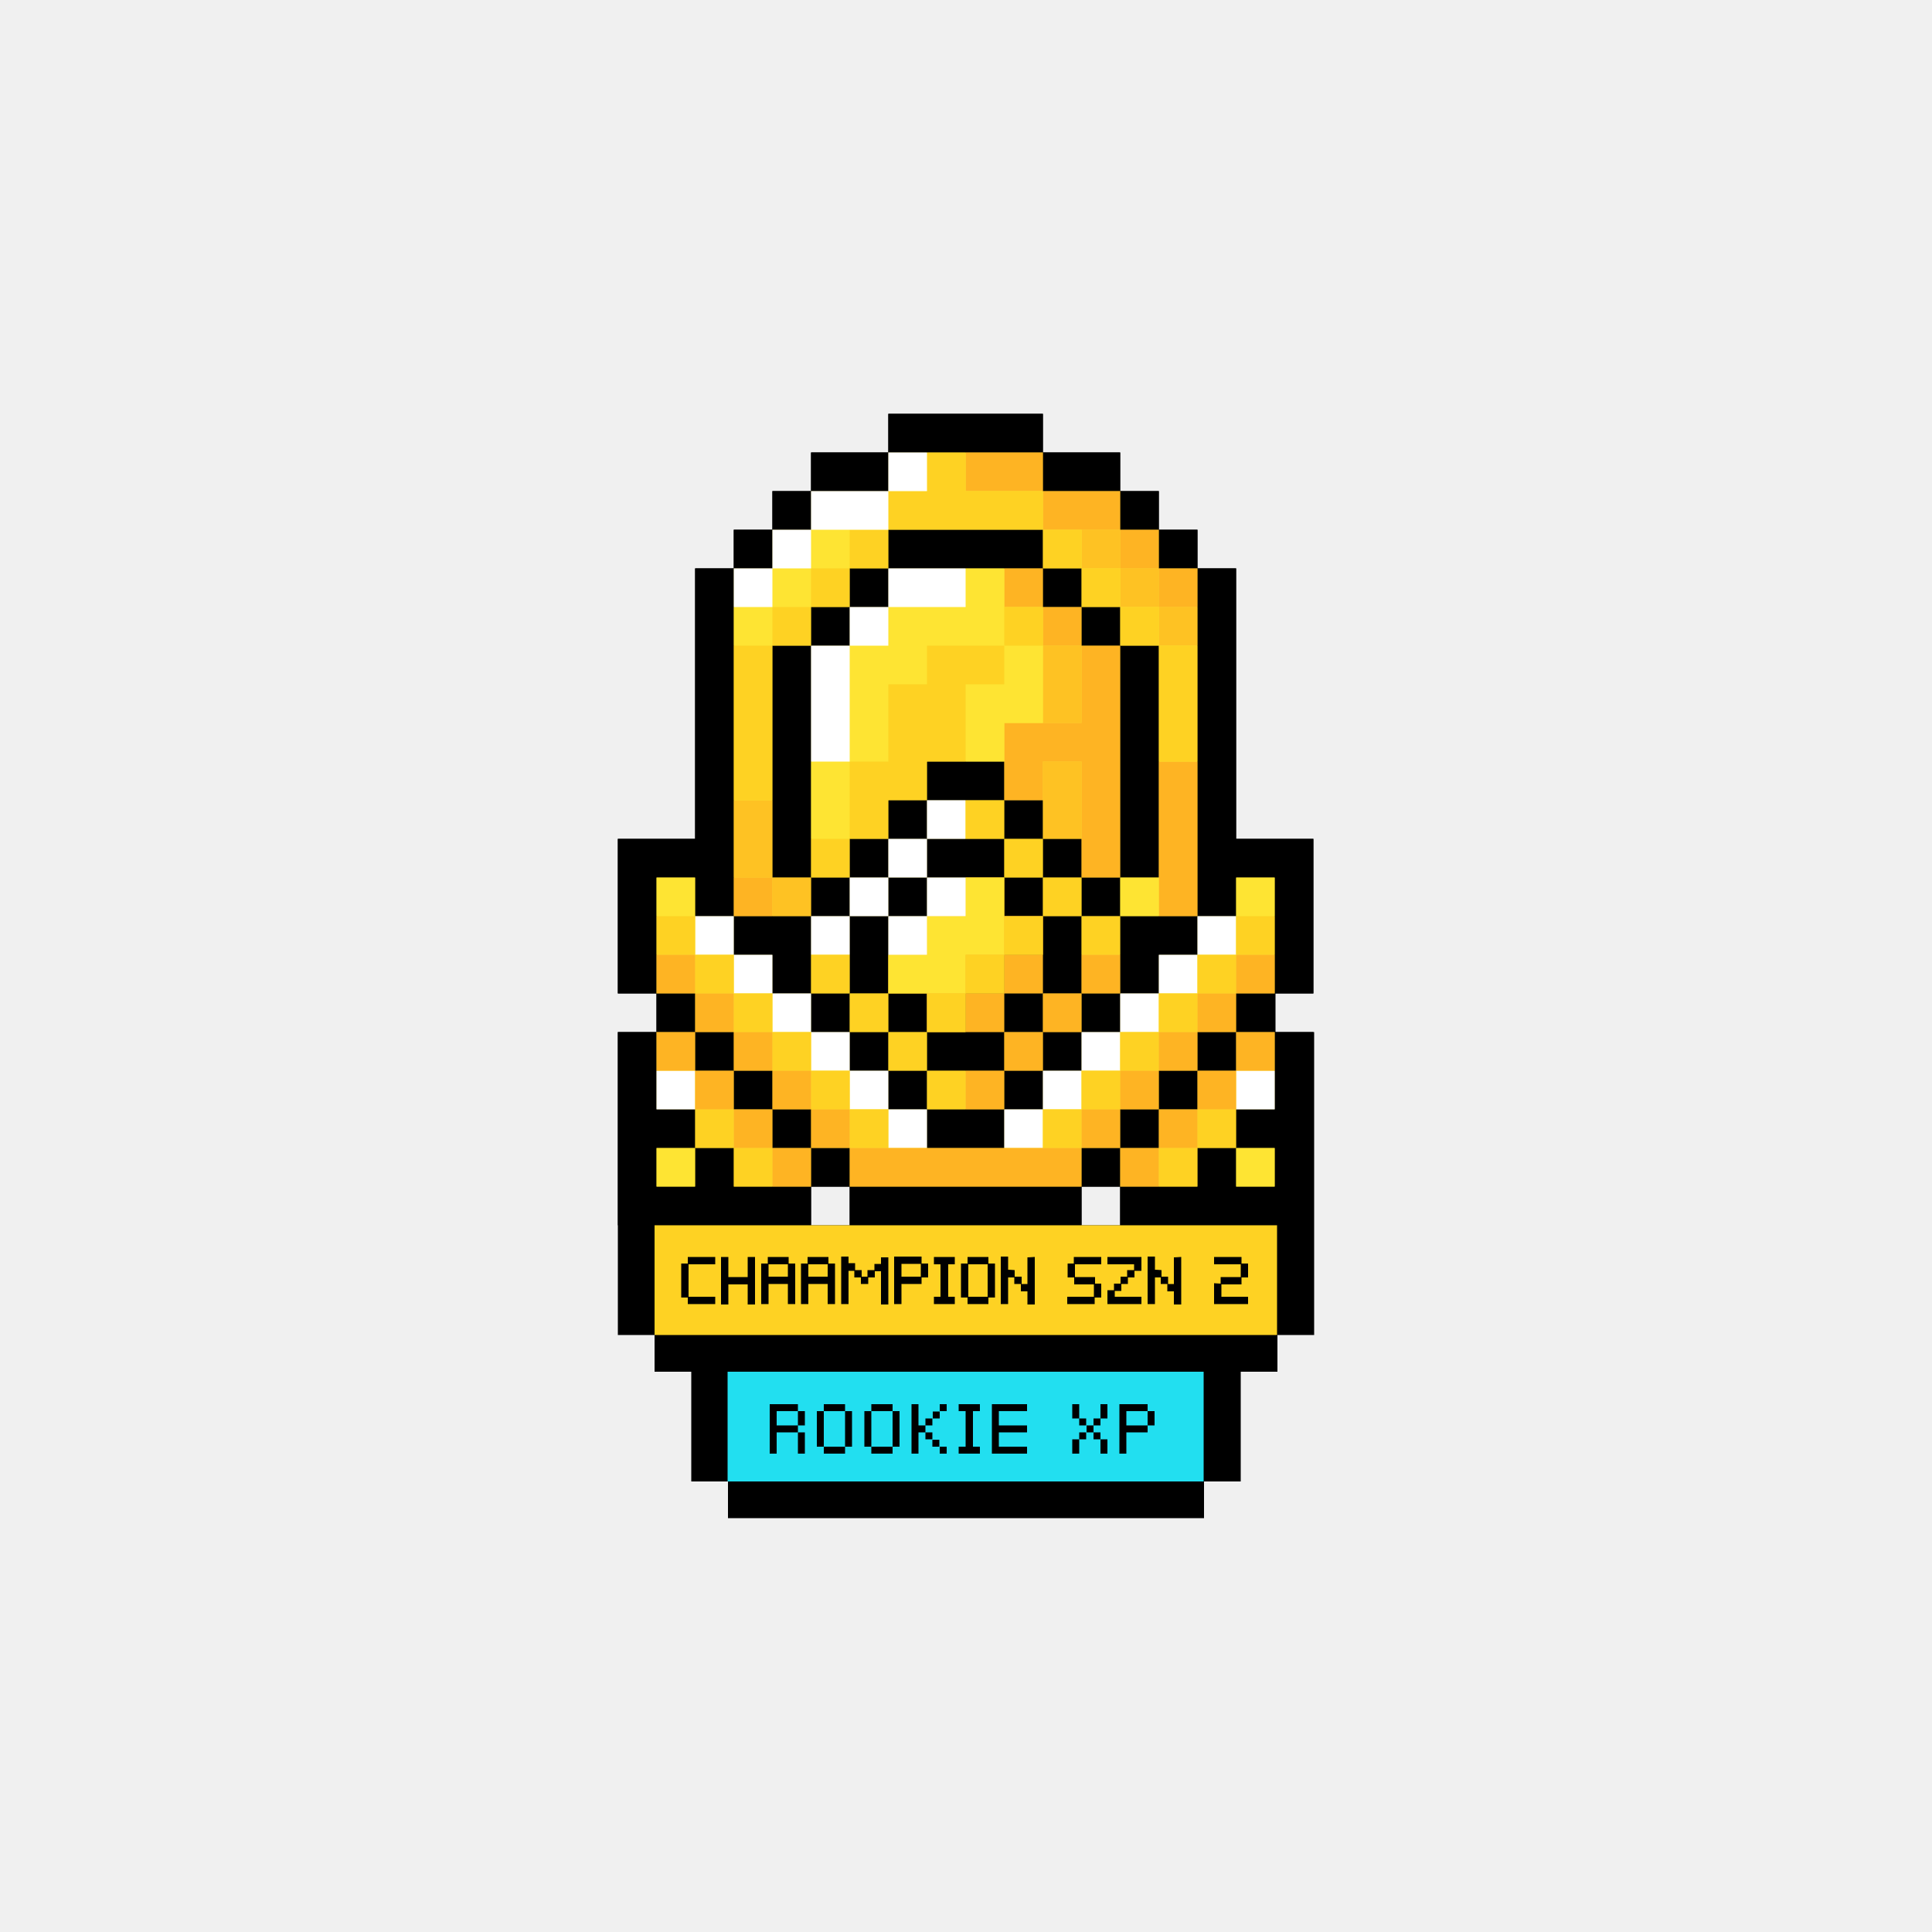
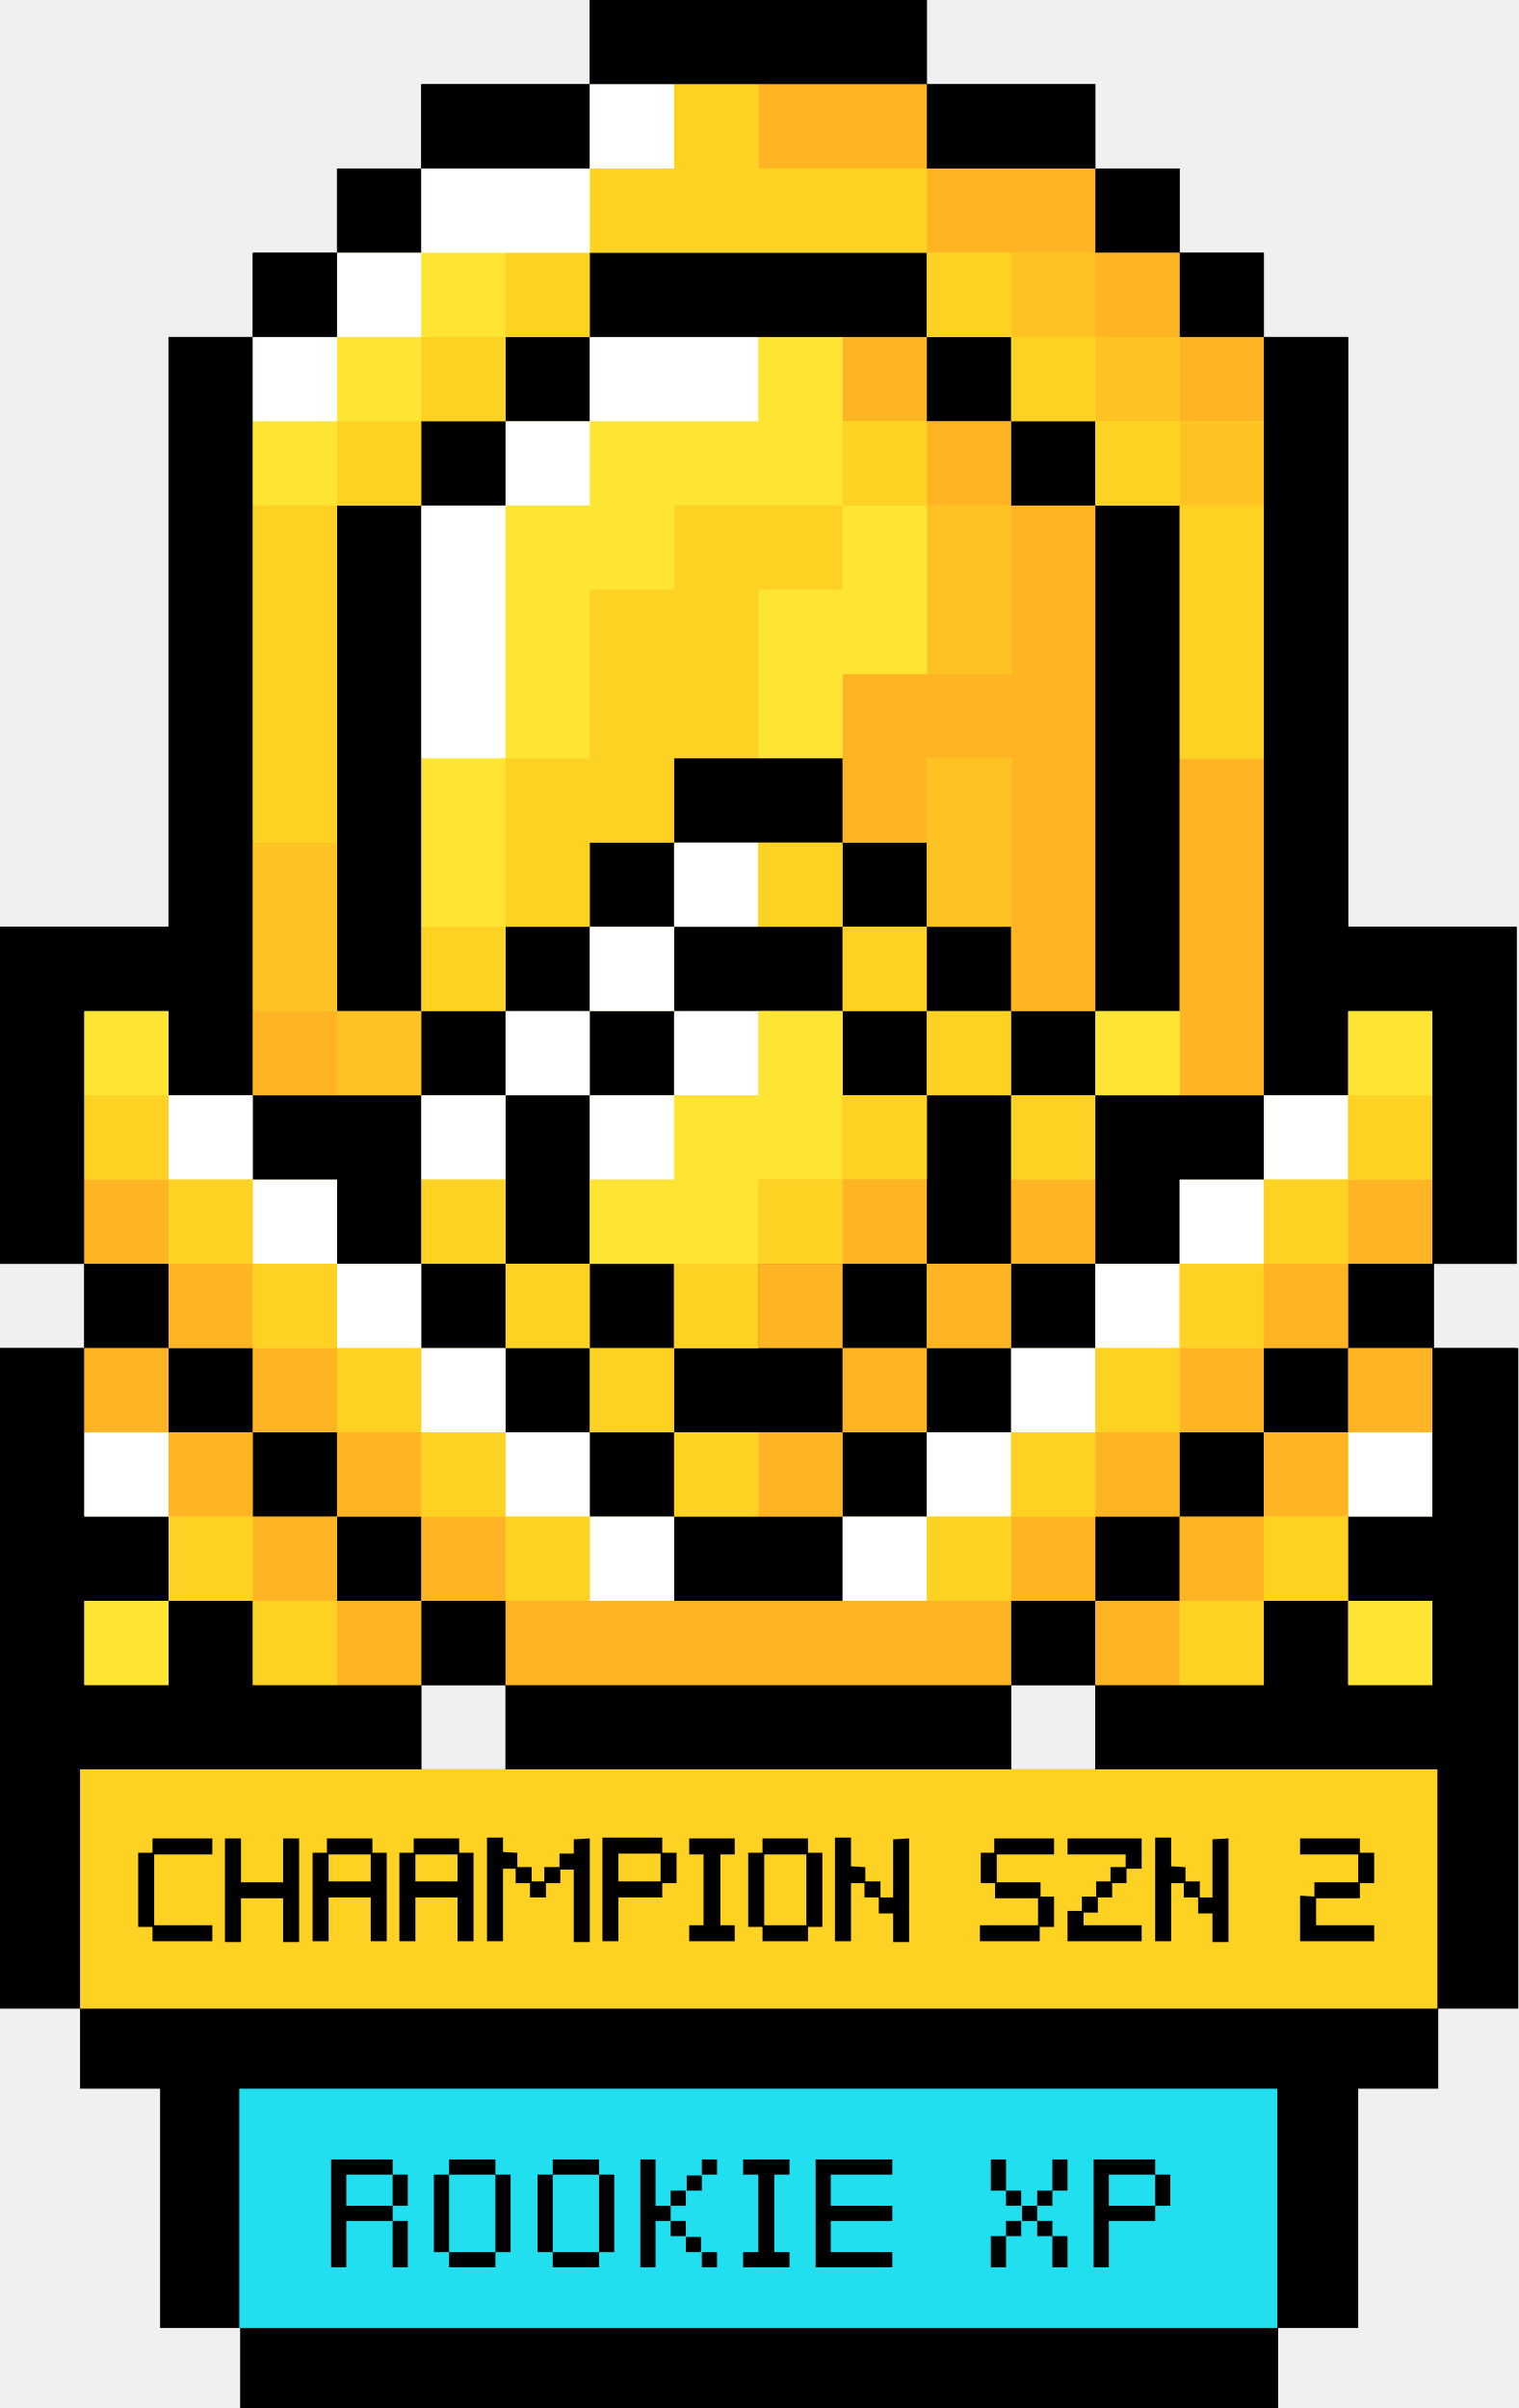
- <svg xmlns="http://www.w3.org/2000/svg" viewBox="0 0 500 500">
-   <path d="M339.9 257.1v-40h-20v-70h-10v-10h-10v-10h-10v-10h-20v-10h-40v10h-20v10h-10v10h-10v10h-10v70h-20v40h10v10h-10v50 28.4h9.5v9.5h9.5v28.4h9.5v9.5h123.2v-9.5h9.5V355h9.5v-9.5h9.5v-78.4h-10v-10h9.8zm-130 60v-10h10v10h-10zm70 0v-10h10v10h-10z" />
+ <svg xmlns="http://www.w3.org/2000/svg" viewBox="0 0 180.2 285.8">
+   <path d="M180 150v-40h-20V40h-10V30h-10V20h-10V10h-20V0H70v10H50v10H40v10H30v10H20v70H0v40h10v10H0v50 28.4h9.5v9.5H19v28.4h9.5v9.5h123.2v-9.5h9.5v-28.4h9.5v-9.5h9.5V160h-10v-10h9.8 0zM50 210v-10h10v10H50zm70 0v-10h10v10h-10z" />
  <g fill="#fee433">
-     <path d="M209.9 237.1v-10h-10v-60h10v-10h10v-10h10v-10h40v10h10v10h10v10h10v60h-10v10h20v-90h-10v-10h-10v-10h-20v-10h-40v10h-20v10h-10v10h-10v90h20z" />
-     <path d="M319.9 227.1v10h-10v10h-10v10h-10v10h-10v10h-10v10h-10v10h-20v-10h-10v-10h-10v-10h-10v-10h-10v-10h-10v-10h-10v-10h-10v30h10v10h10v10h10v10h10v10h10v10h60v-10h10v-10h10v-10h10v-10h10v-10h10v-30h-10zm-150 70h10v10h-10zm150 0h10v10h-10zm-100-80h10v-10h10v-10h20v10h10v10h10v10h10v-60h-10v-10h-10v-10h-40v10h-10v10h-10v60h10v-10z" />
-     <path d="M269.9 237.1h-10v-10h-20v10h-10v20h10v10h20v-10h10v-20zm-20-20h10v-10h-20v10h10z" />
-     <path d="M229.9 217.1h10v10h-10z" />
-     <path d="M219.9 227.1h10v10h-10zm10 40h10v10h-10zm40-40h10v10h-10z" />
-     <path d="M259.9 217.1h10v10h-10zm-40 30v-10h-10v20h10v-10z" />
-     <path d="M289.9 237.1h-10v20h10v-20zm-70 20h10v10h-10zm40 10h10v10h-10z" />
-     <path d="M249.9 277.1h-10v10h20v-10h-10zm20-20h10v10h-10zm-70 30h-10v-10h-10v-10h-10v20h10v10h10v10h20v-10h-10v-10zm110-10v10h-10v10h-10v10h20v-10h10v-10h10v-20h-10v10h-10z" />
+     <path d="M50 130v-10H40V60h10V50h10V40h10V30h40v10h10v10h10v10h10v60h-10v10h20V40h-10V30h-10V20h-20V10H70v10H50v10H40v10H30v90h20z" />
+     <path d="M160 120v10h-10v10h-10v10h-10v10h-10v10h-10v10h-10v10H80v-10H70v-10H60v-10H50v-10H40v-10H30v-10H20v-10H10v30h10v10h10v10h10v10h10v10h10v10h60v-10h10v-10h10v-10h10v-10h10v-10h10v-30h-10zM10 190h10v10H10v-10zm150 0h10v10h-10v-10zM60 110h10v-10h10V90h20v10h10v10h10v10h10V60h-10V50h-10V40H70v10H60v10H50v60h10v-10z" />
+     <path d="M110 130h-10v-10H80v10H70v20h10v10h20v-10h10v-20zm-20-20h10v-10H80v10h10z" />
+     <path d="M70,110h10v10H70V110z" />
+     <path d="M60 120h10v10H60v-10zm10 40h10v10H70v-10zm40-40h10v10h-10v-10z" />
+     <path d="M100 110h10v10h-10v-10zm-40 30v-10H50v20h10v-10z" />
+     <path d="M130 130h-10v20h10v-20zm-70 20h10v10H60v-10zm40 10h10v10h-10v-10z" />
+     <path d="M90 170H80v10h20v-10H90zm20-20h10v10h-10v-10zm-70 30H30v-10H20v-10H10v20h10v10h10v10h20v-10H40v-10zm110-10v10h-10v10h-10v10h20v-10h10v-10h10v-20h-10v10h-10z" />
  </g>
-   <path d="M279.9 127.1h10v-10h-20v10h10z" />
-   <path d="M289.9 127.1h10v10h-10z" />
-   <path d="M299.9 137.1h10v10h-10zm-70-10v-10h-20v10h20z" />
-   <path d="M199.9 127.1h10v10h-10z" />
-   <path d="M189.9 137.1h10v10h-10zm100 50v40h10v-60h-10v20zm-80 20v-40h-10v60h10v-20zm40-90h20v-10h-40v10h20zm0 30h20v-10h-40v10h20z" />
-   <path d="M269.9 147.1h10v10h-10z" />
-   <path d="M279.9 157.1h10v10h-10zm-60-10h10v10h-10z" />
-   <path d="M209.9 157.1h10v10h-10zm30 130v10h20v-10h-20zm20-80v-10h-20v10h20zm-20 60v10h20v-10h-20z" />
-   <path d="M259.9 257.1h10v10h-10zm0-50h10v10h-10zm20 20h10v10h-10z" />
-   <path d="M289.9 237.1v20h10v-10h10v-10h-20zm-20-20h10v10h-10zm50 40h10v10h-10z" />
-   <path d="M329.9 217.1h-10v-70h-10v90h10v-10h10v30h10v-40h-10zm-50 40h10v10h-10z" />
-   <path d="M269.9 267.1h10v10h-10z" />
-   <path d="M259.9 277.1h10v10h-10zm-80-10h10v10h-10z" />
-   <path d="M189.9 277.1h10v10h-10z" />
-   <path d="M199.9 287.1h10v10h-10z" />
-   <path d="M209.9 297.1h10v10h-10z" />
-   <path d="M189.9 307.1v-10h-10v10h-10v-10h10v-10h-10v-20h-10v50h50v-10h-20zm120-40h10v10h-10z" />
-   <path d="M299.9 277.1h10v10h-10z" />
-   <path d="M289.9 287.1h10v10h-10z" />
-   <path d="M279.9 297.1h10v10h-10z" />
-   <path d="M259.9 307.1h-40v10h60v-10h-20zm70-20h-10v10h10v10h-10v-10h-10v10h-20v10h50v-50h-10v20zm-100-30h10v10h-10zm20-40h-10v10h20v-10h-10z" />
-   <path d="M259.9 227.1h10v10h-10zm-30 0h10v10h-10z" />
-   <path d="M269.9 247.1v10h10v-20h-10v10zm-40-10h-10v20h10v-20z" />
-   <path d="M229.9 207.1h10v10h-10zm-20 20h10v10h-10z" />
-   <path d="M209.9 237.1h-20v10h10v10h10v-20zm10-20h10v10h-10zm-50 40h10v10h-10z" />
-   <path d="M169.9 237.1v-10h10v10h10v-90h-10v70h-20v40h10v-20zm40 20h10v10h-10z" />
-   <path d="M219.9 267.1h10v10h-10z" />
-   <path d="M229.9 277.1h10v10h-10zm20-20h10v10h-10z" />
-   <path d="M259.9 247.1h10v10h-10z" />
+   <path d="M120 20h10V10h-20v10h10z" />
+   <path d="M130,20h10v10h-10V20z" />
+   <path d="M140 30h10v10h-10V30zM70 20V10H50v10h20z" />
+   <path d="M40,20h10v10H40V20z" />
+   <path d="M30 30h10v10H30V30zm100 50v40h10V60h-10v20zm-80 20V60H40v60h10v-20zm40-90h20V0H70v10h20zm0 30h20V30H70v10h20z" />
+   <path d="M110,40h10v10h-10V40z" />
+   <path d="M120 50h10v10h-10V50zM60 40h10v10H60V40z" />
+   <path d="M50 50h10v10H50V50zm30 130v10h20v-10H80zm20-80V90H80v10h20zm-20 60v10h20v-10H80z" />
+   <path d="M100 150h10v10h-10v-10zm0-50h10v10h-10v-10zm20 20h10v10h-10v-10z" />
+   <path d="M130 130v20h10v-10h10v-10h-20zm-20-20h10v10h-10v-10zm50 40h10v10h-10v-10z" />
+   <path d="M170 110h-10V40h-10v90h10v-10h10v30h10v-40h-10zm-50 40h10v10h-10v-10z" />
+   <path d="M110,160h10v10h-10V160z" />
+   <path d="M100 170h10v10h-10v-10zm-80-10h10v10H20v-10z" />
+   <path d="M30,170h10v10H30V170z" />
+   <path d="M40,180h10v10H40V180z" />
+   <path d="M50,190h10v10H50V190z" />
+   <path d="M30 200v-10H20v10H10v-10h10v-10H10v-20H0v50h50v-10H30zm120-40h10v10h-10v-10z" />
+   <path d="M140,170h10v10h-10V170z" />
+   <path d="M130,180h10v10h-10V180z" />
+   <path d="M120,190h10v10h-10V190z" />
+   <path d="M100 200H60v10h60v-10h-20zm70-20h-10v10h10v10h-10v-10h-10v10h-20v10h50v-50h-10v20zM70 150h10v10H70v-10zm20-40H80v10h20v-10H90z" />
+   <path d="M100 120h10v10h-10v-10zm-30 0h10v10H70v-10z" />
+   <path d="M110 140v10h10v-20h-10v10zm-40-10H60v20h10v-20z" />
+   <path d="M70 100h10v10H70v-10zm-20 20h10v10H50v-10z" />
+   <path d="M50 130H30v10h10v10h10v-20zm10-20h10v10H60v-10zm-50 40h10v10H10v-10z" />
+   <path d="M10 130v-10h10v10h10V40H20v70H0v40h10v-20zm40 20h10v10H50v-10z" />
+   <path d="M60,160h10v10H60V160z" />
+   <path d="M70 170h10v10H70v-10zm20-20h10v10H90v-10z" />
+   <path d="M100,140h10v10h-10V140z" />
  <g fill="#feb423">
-     <path d="M239.9 257.1h10v10h-10z" />
-     <path d="M249.9 247.1h10v10h-10z" />
-     <path d="M259.9 237.1h10v10h-10z" />
-     <path d="M249.9 227.1v10h-10v10h-10v10h20v-10h10v-20h-10z" />
+     <path d="M80,150h10v10H80V150z" />
+     <path d="M90,140h10v10H90V140z" />
+     <path d="M100,130h10v10h-10V130z" />
+     <path d="M90,120v10H80v10H70v10h20v-10h10v-20H90z" />
  </g>
  <g fill="#fec223">
-     <path d="M269.9 177.1v10h10v-20h-10v10zm0 30v10h10v-20h-10v10zm10-70h10v10h-10z" />
-     <path d="M289.9 147.1h10v10h-10z" />
-     <path d="M299.9 157.1h10v10h-10zm-100 50h-10v20h10v-20z" />
-     <path d="M199.9 227.1h10v10h-10z" />
+     <path d="M110 70v10h10V60h-10v10zm0 30v10h10V90h-10v10zm10-70h10v10h-10V30z" />
+     <path d="M130,40h10v10h-10V40z" />
+     <path d="M140 50h10v10h-10V50zM40 100H30v20h10v-20z" />
+     <path d="M40,120h10v10H40V120z" />
  </g>
  <g fill="#feb423">
-     <path d="M259.9 117.1h-10v10h20v-10h-10z" />
-     <path d="M279.9 127.1h-10v10h20v-10h-10z" />
-     <path d="M289.9 137.1h10v10h-10z" />
-     <path d="M299.9 147.1h10v10h-10zm0 60v30h10v-40h-10v10zm-110 20h10v10h-10zm90-60v20h-20v20h10v-10h10v30h10v-60h-10zm-20-20h10v10h-10z" />
-     <path d="M269.9 157.1h10v10h-10zm-20 100h10v10h-10z" />
-     <path d="M259.9 247.1h10v10h-10z" />
+     <path d="M100,10H90v10h20V10H100z" />
+     <path d="M120 20h-10v10h20V20h-10z" />
+     <path d="M130,30h10v10h-10V30z" />
+     <path d="M140 40h10v10h-10V40zm0 60v30h10V90h-10v10zM30 120h10v10H30v-10zm90-60v20h-20v20h10V90h10v30h10V60h-10zm-20-20h10v10h-10V40z" />
+     <path d="M110 50h10v10h-10V50zM90 150h10v10H90v-10z" />
+     <path d="M100,140h10v10h-10V140z" />
  </g>
  <g fill="#fee433">
-     <path d="M259.9 147.1h-10v10h-20v10h-10v30h10v-20h10v-10h20v-20z" />
-     <path d="M209.9 207.1v10h10v-20h-10v10zm50-30h-10v20h10v-10h10v-20h-10v10zm-50-40h10v10h-10z" />
-     <path d="M199.9 147.1h10v10h-10z" />
-     <path d="M189.9 157.1h10v10h-10zm100 70h10v10h-10zm30 0h10v10h-10zm-150 70h10v10h-10zm150 0h10v10h-10zm-150-70h10v10h-10zm80 10h-10v10h-10v10h20v-10h10v-20h-10v10z" />
+     <path d="M100,40H90v10H70v10H60v30h10V70h10V60h20V40z" />
+     <path d="M50 100v10h10V90H50v10zm50-30H90v20h10V80h10V60h-10v10zM50 30h10v10H50V30z" />
+     <path d="M40,40h10v10H40V40z" />
+     <path d="M30 50h10v10H30V50zm100 70h10v10h-10v-10zm30 0h10v10h-10v-10zM10 190h10v10H10v-10zm150 0h10v10h-10v-10zM10 120h10v10H10v-10zm80 10H80v10H70v10h20v-10h10v-20H90v10z" />
  </g>
  <g fill="#fed223">
-     <path d="M209.9 217.1h10v10h-10z" />
-     <path d="M239.9 177.1h-10v20h-10v20h10v-10h10v-10h10v-20h10v-10h-20v10z" />
-     <path d="M259.9 157.1h10v10h-10zm-40-20h10v10h-10z" />
-     <path d="M209.9 147.1h10v10h-10z" />
-     <path d="M199.9 157.1h10v10h-10zm60-30h-10v-10h-10v10h-10v10h40v-10h-10z" />
-     <path d="M269.9 137.1h10v10h-10z" />
-     <path d="M279.9 147.1h10v10h-10z" />
-     <path d="M289.9 157.1h10v10h-10zm-100 20v30h10v-40h-10v10z" />
-     <path d="M299.9 167.1v30h10v-30h-10zm-50 80h10v10h-10z" />
-     <path d="M239.9 257.1h10v10h-10zm20-20h10v10h-10z" />
+     <path d="M50,110h10v10H50V110z" />
+     <path d="M80,70H70v20H60v20h10v-10h10V90h10V70h10V60H80V70z" />
+     <path d="M100 50h10v10h-10V50zM60 30h10v10H60V30z" />
+     <path d="M50,40h10v10H50V40z" />
+     <path d="M40 50h10v10H40V50zm60-30H90V10H80v10H70v10h40V20h-10z" />
+     <path d="M110,30h10v10h-10V30z" />
+     <path d="M120,40h10v10h-10V40z" />
+     <path d="M130 50h10v10h-10V50zM30 70v30h10V60H30v10z" />
+     <path d="M140 60v30h10V60h-10zm-50 80h10v10H90v-10z" />
+     <path d="M80 150h10v10H80v-10zm20-20h10v10h-10v-10z" />
  </g>
  <g fill="#fff">
-     <path d="M239.9 147.1h-10v10h20v-10h-10zm-30 30v20h10v-30h-10v10z" />
-     <path d="M219.9 157.1h10v10h-10zm10-40h10v10h-10z" />
-     <path d="M229.9 137.1v-10h-20v10h20z" />
-     <path d="M199.9 137.1h10v10h-10z" />
-     <path d="M189.9 147.1h10v10h-10zm50 80h10v10h-10z" />
-     <path d="M229.9 237.1h10v10h-10zm30 50h10v10h-10z" />
-     <path d="M269.9 277.1h10v10h-10z" />
-     <path d="M279.9 267.1h10v10h-10z" />
-     <path d="M289.9 257.1h10v10h-10z" />
-     <path d="M299.9 247.1h10v10h-10z" />
-     <path d="M309.9 237.1h10v10h-10zm-140 40h10v10h-10zm150 0h10v10h-10zm-90 10h10v10h-10z" />
-     <path d="M219.9 277.1h10v10h-10z" />
-     <path d="M209.9 267.1h10v10h-10z" />
-     <path d="M199.9 257.1h10v10h-10z" />
-     <path d="M189.9 247.1h10v10h-10zm50-40h10v10h-10z" />
-     <path d="M229.9 217.1h10v10h-10zm-20 20h10v10h-10z" />
-     <path d="M219.9 227.1h10v10h-10zm-40 10h10v10h-10z" />
+     <path d="M80 40H70v10h20V40H80zM50 70v20h10V60H50v10z" />
+     <path d="M60 50h10v10H60V50zm10-40h10v10H70V10z" />
+     <path d="M70,30V20H50v10H70z" />
+     <path d="M40,30h10v10H40V30z" />
+     <path d="M30 40h10v10H30V40zm50 80h10v10H80v-10z" />
+     <path d="M70 130h10v10H70v-10zm30 50h10v10h-10v-10z" />
+     <path d="M110,170h10v10h-10V170z" />
+     <path d="M120,160h10v10h-10V160z" />
+     <path d="M130,150h10v10h-10V150z" />
+     <path d="M140,140h10v10h-10V140z" />
+     <path d="M150 130h10v10h-10v-10zM10 170h10v10H10v-10zm150 0h10v10h-10v-10zm-90 10h10v10H70v-10z" />
+     <path d="M60,170h10v10H60V170z" />
+     <path d="M50,160h10v10H50V160z" />
+     <path d="M40,150h10v10H40V150z" />
+     <path d="M30 140h10v10H30v-10zm50-40h10v10H80v-10z" />
+     <path d="M70 110h10v10H70v-10zm-20 20h10v10H50v-10z" />
+     <path d="M60 120h10v10H60v-10zm-40 10h10v10H20v-10z" />
  </g>
  <g fill="#fed223">
-     <path d="M269.9 287.1h10v10h-10zm-30-10h10v10h-10z" />
-     <path d="M279.9 277.1h10v10h-10zm30-30h10v10h-10z" />
-     <path d="M319.9 237.1h10v10h-10zm-30 30h10v10h-10z" />
-     <path d="M299.9 257.1h10v10h-10zm-120 30h10v10h-10z" />
-     <path d="M189.9 297.1h10v10h-10zm120-10h10v10h-10z" />
-     <path d="M299.9 297.1h10v10h-10zm-80-10h10v10h-10zm10-20h10v10h-10zm20-60h10v10h-10zm20 20h10v10h-10z" />
-     <path d="M259.9 217.1h10v10h-10zm-50 30h10v10h-10z" />
-     <path d="M279.9 237.1h10v10h-10zm-60 20h10v10h-10zm-10 20h10v10h-10zm-30-30h10v10h-10z" />
-     <path d="M169.9 237.1h10v10h-10zm30 30h10v10h-10z" />
-     <path d="M189.9 257.1h10v10h-10z" />
+     <path d="M110 180h10v10h-10v-10zm-30-10h10v10H80v-10z" />
+     <path d="M120 170h10v10h-10v-10zm30-30h10v10h-10v-10z" />
+     <path d="M160 130h10v10h-10v-10zm-30 30h10v10h-10v-10z" />
+     <path d="M140 150h10v10h-10v-10zM20 180h10v10H20v-10z" />
+     <path d="M30 190h10v10H30v-10zm120-10h10v10h-10v-10z" />
+     <path d="M140 190h10v10h-10v-10zm-80-10h10v10H60v-10zm10-20h10v10H70v-10zm20-60h10v10H90v-10zm20 20h10v10h-10v-10z" />
+     <path d="M100 110h10v10h-10v-10zm-50 30h10v10H50v-10z" />
+     <path d="M120 130h10v10h-10v-10zm-60 20h10v10H60v-10zm-10 20h10v10H50v-10zm-30-30h10v10H20v-10z" />
+     <path d="M10 130h10v10H10v-10zm30 30h10v10H40v-10z" />
+     <path d="M30,150h10v10H30V150z" />
  </g>
  <g fill="#feb423">
-     <path d="M259.9 297.1h-40v10h60v-10h-20zm0-30h10v10h-10z" />
-     <path d="M249.9 277.1h10v10h-10zm20-20h10v10h-10zm10 30h10v10h-10zm30-30h10v10h-10z" />
-     <path d="M319.9 247.1h10v10h-10zm-30 30h10v10h-10z" />
-     <path d="M299.9 267.1h10v10h-10zm-120 10h10v10h-10z" />
-     <path d="M169.9 267.1h10v10h-10zm30 30h10v10h-10z" />
-     <path d="M189.9 287.1h10v10h-10zm120-10h10v10h-10z" />
-     <path d="M319.9 267.1h10v10h-10zm-30 30h10v10h-10z" />
-     <path d="M299.9 287.1h10v10h-10zm-20-40h10v10h-10zm-70 40h10v10h-10zm-30-30h10v10h-10z" />
-     <path d="M169.9 247.1h10v10h-10zm30 30h10v10h-10z" />
-     <path d="M189.9 267.1h10v10h-10z" />
+     <path d="M100 190H60v10h60v-10h-20zm0-30h10v10h-10v-10z" />
+     <path d="M90 170h10v10H90v-10zm20-20h10v10h-10v-10zm10 30h10v10h-10v-10zm30-30h10v10h-10v-10z" />
+     <path d="M160 140h10v10h-10v-10zm-30 30h10v10h-10v-10z" />
+     <path d="M140 160h10v10h-10v-10zM20 170h10v10H20v-10z" />
+     <path d="M10 160h10v10H10v-10zm30 30h10v10H40v-10z" />
+     <path d="M30 180h10v10H30v-10zm120-10h10v10h-10v-10z" />
+     <path d="M160 160h10v10h-10v-10zm-30 30h10v10h-10v-10z" />
+     <path d="M140 180h10v10h-10v-10zm-20-40h10v10h-10v-10zm-70 40h10v10H50v-10zm-30-30h10v10H20v-10z" />
+     <path d="M10 140h10v10H10v-10zm30 30h10v10H40v-10z" />
+     <path d="M30,160h10v10H30V160z" />
  </g>
-   <path d="M302 355H188.3v28.4h123.2V355H302z" fill="#22dff0" />
-   <path d="M321 317.1H169.4v28.4h161.1v-28.4H321z" fill="#fed223" />
-   <path d="M178.1 327.1v8.6h-1.7v-8.6h1.7zm6.9 0h-6.9v-1.7h6.9v1.7zm-6.9 10.3v-1.7h6.9v1.7h-6.9zm17.2-12v12.1h-1.7v-5.2h-5.2v5.2h-1.7v-12.1h1.7v5.2h5.2v-5.2h1.7zm10.4 1.7v10.3H204v-5.2h-5.2v5.2h-1.7v-10.3h1.7v3.4h5.2v-3.4h1.7zm-1.7 0h-5.2v-1.7h5.2v1.7zm12 0v10.3h-1.7v-5.2h-5.2v5.2h-1.7v-10.3h1.7v3.4h5.2v-3.4h1.7zm-1.7 0h-5.2v-1.7h5.2v1.7zm6.9 0v1.7h-1.7v8.6h-1.7v-12.1h1.7v1.7h1.7v.1zm1.7 1.7v1.7h-1.7v-1.7h1.7zm0 1.7h1.7v1.7h-1.7v-1.7zm1.7-1.7h1.7v1.7h-1.7v-1.7zm5.2-3.4v12.1h-1.7v-8.6h-1.7v-1.7h1.7v-1.7h1.7v-.1zm3.4 5.1h5.2v1.7h-5.2v5.2h-1.7v-12.1h6.9v1.7h-5.2v3.5h0zm6.9-3.4v3.4h-1.7v-3.4h1.7zm5.2 0v8.6h1.7v1.7h-5.2v-1.7h1.7v-8.6h-1.7v-1.7h5.2v1.7h-1.7zm5.2 0v8.6h-1.7v-8.6h1.7zm5.2 0h-5.2v-1.7h5.2v1.7zm-5.2 8.6h5.2v1.7h-5.2v-1.7zm6.9-8.6v8.6h-1.7v-8.6h1.7zm5.1 1.7v1.7h-1.7v6.9h-1.7v-12.1h1.7v3.4l1.7.1h0zm1.8 1.7v1.7h-1.7v-1.7h1.7zm3.4-5.1v12.1H266v-3.4h-1.7v-1.7h1.7v-6.9l1.7-.1h0zm10.4 1.7v3.4h-1.7v-3.4h1.7zm-1.8 8.6h6.9v1.7h-6.9v-1.7zm8.6-8.6H278v-1.7h6.9v1.7zm-6.8 5.2v-1.7h5.2v1.7h-5.2zm5.1 3.4v-3.4h1.7v3.4h-1.7zm12.1-10.3v3.4h-1.7v-1.7h-6.9v-1.7h8.6 0zm-8.6 8.6h1.7v1.7h6.9v1.7h-8.6V334zm1.7-1.7h1.7v1.7h-1.7v-1.7zm1.7-1.8h1.7v1.7h-1.7v-1.7zm1.7-1.7h1.7v1.7h-1.7v-1.7zm8.7 0v1.7h-1.7v6.9h-1.7v-12.1h1.7v3.4l1.7.1h0zm1.7 1.7v1.7h-1.7v-1.7h1.7zm3.4-5.1v12.1h-1.7v-3.4h-1.7v-1.7h1.7v-6.9l1.7-.1h0zm15.6 0v1.7h-6.9v-1.7h6.9zm-5.2 6.9v3.4h6.9v1.7h-8.6v-5.2l1.7.1h0zm5.2 0H316v-1.7h5.2v1.7zm1.7-1.8h-1.7v-3.4h1.7v3.4z" stroke="#000" stroke-width=".199" stroke-miterlimit="10" />
-   <path d="M206.5 368.9v1.8h1.8v5.5h-1.8v-5.5H201v5.5h-1.8v-12.8h7.3v1.8H201v3.7h5.5zm0 0v-3.7h1.8v3.7h-1.8zm6.7-3.7v9.2h-1.8v-9.2h1.8zm5.5 0h-5.5v-1.8h5.5v1.8zm-5.5 9.2h5.5v1.8h-5.5v-1.8zm7.3-9.2v9.2h-1.8v-9.2h1.8zm5 0v9.2h-1.8v-9.2h1.8zm5.5 0h-5.5v-1.8h5.5v1.8zm-5.5 9.2h5.5v1.8h-5.5v-1.8zm7.3-9.2v9.2H231v-9.2h1.8zm6.7 3.7v1.8h-1.8v5.5h-1.8v-12.8h1.8v5.5h1.8zm1.8 0h-1.8v-1.8h1.8v1.8zm-1.8 3.6v-1.8h1.8v1.8h-1.8zm3.7-5.4h-1.8v-1.8h1.8v1.8zm-1.9 7.3v-1.8h1.8v1.8h-1.8zm3.7-9.2h-1.8v-1.8h1.8v1.8zm-1.8 11v-1.8h1.8v1.8h-1.8zm8.6-11v9.2h1.8v1.8h-5.5v-1.8h1.8v-9.2h-1.8v-1.8h5.5v1.8h-1.8zm6.7 0v3.7h7.3v1.8h-7.3v3.7h7.3v1.8h-9.1v-12.8h9.1v1.8h-7.3zm20.8-1.8v3.7h-1.8v-3.7h1.8zm-1.8 9.1h1.8v3.7h-1.8v-3.7zm3.6-5.4v1.8h-1.8v-1.8h1.8zm-1.8 3.6h1.8v1.8h-1.8v-1.8zm3.7-1.8v1.8h-1.8v-1.8h1.8zm1.8 0H283v-1.8h1.8v1.8zm-1.8 3.6v-1.8h1.8v1.8H283zm3.6-5.4h-1.8v-3.7h1.8v3.7zm-1.8 9.1v-3.7h1.8v3.7h-1.8zm6.7-7.3h5.5v1.8h-5.5v5.5h-1.8v-12.8h7.3v1.8h-5.5v3.7zm7.3-3.7v3.7H297v-3.7h1.8z" />
+   <path d="M142.1 247.9H28.4v28.4h123.2v-28.4h-9.5z" fill="#22dff0" />
+   <path d="M161.1 210H9.5v28.4h161.1V210h-9.5z" fill="#fed223" />
+   <path d="M18.2 220v8.6h-1.7V220h1.7zm6.9 0h-6.9v-1.7h6.9v1.7zm-6.9 10.3v-1.7h6.9v1.7h-6.9zm17.2-12v12.1h-1.7v-5.2h-5.2v5.2h-1.7v-12.1h1.7v5.2h5.2v-5.2h1.7zm10.4 1.7v10.3h-1.7v-5.2h-5.2v5.2h-1.7V220h1.7v3.4h5.2V220h1.7zm-1.7 0h-5.2v-1.7h5.2v1.7zm12 0v10.3h-1.7v-5.2h-5.2v5.2h-1.7V220h1.7v3.4h5.2V220h1.7zm-1.7 0h-5.2v-1.7h5.2v1.7zm6.9 0v1.7h-1.7v8.6h-1.7v-12.1h1.7v1.7l1.7.1h0 0zm1.7 1.7v1.7h-1.7v-1.7H63zm0 1.7h1.7v1.7H63v-1.7zm1.7-1.7h1.7v1.7h-1.7v-1.7zm5.2-3.4v12.1h-1.7v-8.6h-1.7v-1.7h1.7v-1.7l1.7-.1h0 0zm3.4 5.1h5.2v1.7h-5.2v5.2h-1.7v-12.1h6.9v1.7h-5.2v3.5h0 0zm6.9-3.4v3.4h-1.7V220h1.7zm5.2 0v8.6h1.7v1.7h-5.2v-1.7h1.7V220h-1.7v-1.7h5.2v1.7h-1.7zm5.2 0v8.6h-1.7V220h1.7zm5.2 0h-5.2v-1.7h5.2v1.7zm-5.2 8.6h5.2v1.7h-5.2v-1.7zm6.9-8.6v8.6h-1.7V220h1.7zm5.1 1.7v1.7h-1.7v6.9h-1.7v-12.1h1.7v3.4l1.7.1h0zm1.8 1.7v1.7h-1.7v-1.7h1.7zm3.4-5.1v12.1h-1.7V227h-1.7v-1.7h1.7v-6.9l1.7-.1h0 0zm10.4 1.7v3.4h-1.7V220h1.7zm-1.8 8.6h6.9v1.7h-6.9v-1.7zm8.6-8.6h-6.9v-1.7h6.9v1.7h0zm-6.8 5.2v-1.7h5.2v1.7h-5.2zm5.1 3.4v-3.4h1.7v3.4h-1.7zm12.1-10.3v3.4h-1.7V220h-6.9v-1.7h8.6 0 0zm-8.6 8.6h1.7v1.7h6.9v1.7h-8.6v-3.4h0zm1.7-1.7h1.7v1.7h-1.7v-1.7zm1.7-1.8h1.7v1.7h-1.7v-1.7zm1.7-1.7h1.7v1.7h-1.7v-1.7zm8.7 0v1.7h-1.7v6.9h-1.7v-12.1h1.7v3.4l1.7.1h0zm1.7 1.7v1.7h-1.7v-1.7h1.7zm3.4-5.1v12.1H144V227h-1.7v-1.7h1.7v-6.9l1.7-.1h0zm15.6 0v1.7h-6.9v-1.7h6.9zm-5.2 6.9v3.4h6.9v1.7h-8.6v-5.2l1.7.1h0zm5.2 0h-5.2v-1.7h5.2v1.7h0zm1.7-1.8h-1.7V220h1.7v3.4z" stroke="#000" stroke-width=".199" stroke-miterlimit="10" />
+   <path d="M46.6 261.8v1.8h1.8v5.5h-1.8v-5.5h-5.5v5.5h-1.8v-12.8h7.3v1.8h-5.5v3.7h5.5zm0 0v-3.7h1.8v3.7h-1.8zm6.7-3.7v9.2h-1.8v-9.2h1.8zm5.5 0h-5.5v-1.8h5.5v1.8zm-5.5 9.2h5.5v1.8h-5.5v-1.8zm7.3-9.2v9.2h-1.8v-9.2h1.8zm5 0v9.2h-1.8v-9.2h1.8zm5.5 0h-5.5v-1.8h5.5v1.8zm-5.5 9.2h5.5v1.8h-5.5v-1.8zm7.3-9.2v9.2h-1.8v-9.2h1.8zm6.7 3.7v1.8h-1.8v5.5H76v-12.8h1.8v5.5h1.8zm1.8 0h-1.8V260h1.8v1.8zm-1.8 3.6v-1.8h1.8v1.8h-1.8zm3.7-5.4h-1.8v-1.8h1.8v1.8zm-1.9 7.3v-1.8h1.8v1.8h-1.8zm3.7-9.2h-1.8v-1.8h1.8v1.8zm-1.8 11v-1.8h1.8v1.8h-1.8zm8.6-11v9.2h1.8v1.8h-5.5v-1.8H90v-9.2h-1.8v-1.8h5.5v1.8h-1.8zm6.7 0v3.7h7.3v1.8h-7.3v3.7h7.3v1.8h-9.1v-12.8h9.1v1.8h-7.3zm20.8-1.8v3.7h-1.8v-3.7h1.8zm-1.8 9.1h1.8v3.7h-1.8v-3.7zm3.6-5.4v1.8h-1.8V260h1.8zm-1.8 3.6h1.8v1.8h-1.8v-1.8zm3.7-1.8v1.8h-1.8v-1.8h1.8zm1.8 0h-1.8V260h1.8v1.8h0zm-1.8 3.6v-1.8h1.8v1.8h-1.8 0zm3.6-5.4h-1.8v-3.7h1.8v3.7zm-1.8 9.1v-3.7h1.8v3.7h-1.8zm6.7-7.3h5.5v1.8h-5.5v5.5h-1.8v-12.8h7.3v1.8h-5.5v3.7zm7.3-3.7v3.7h-1.8v-3.7h1.8 0z" />
</svg>
